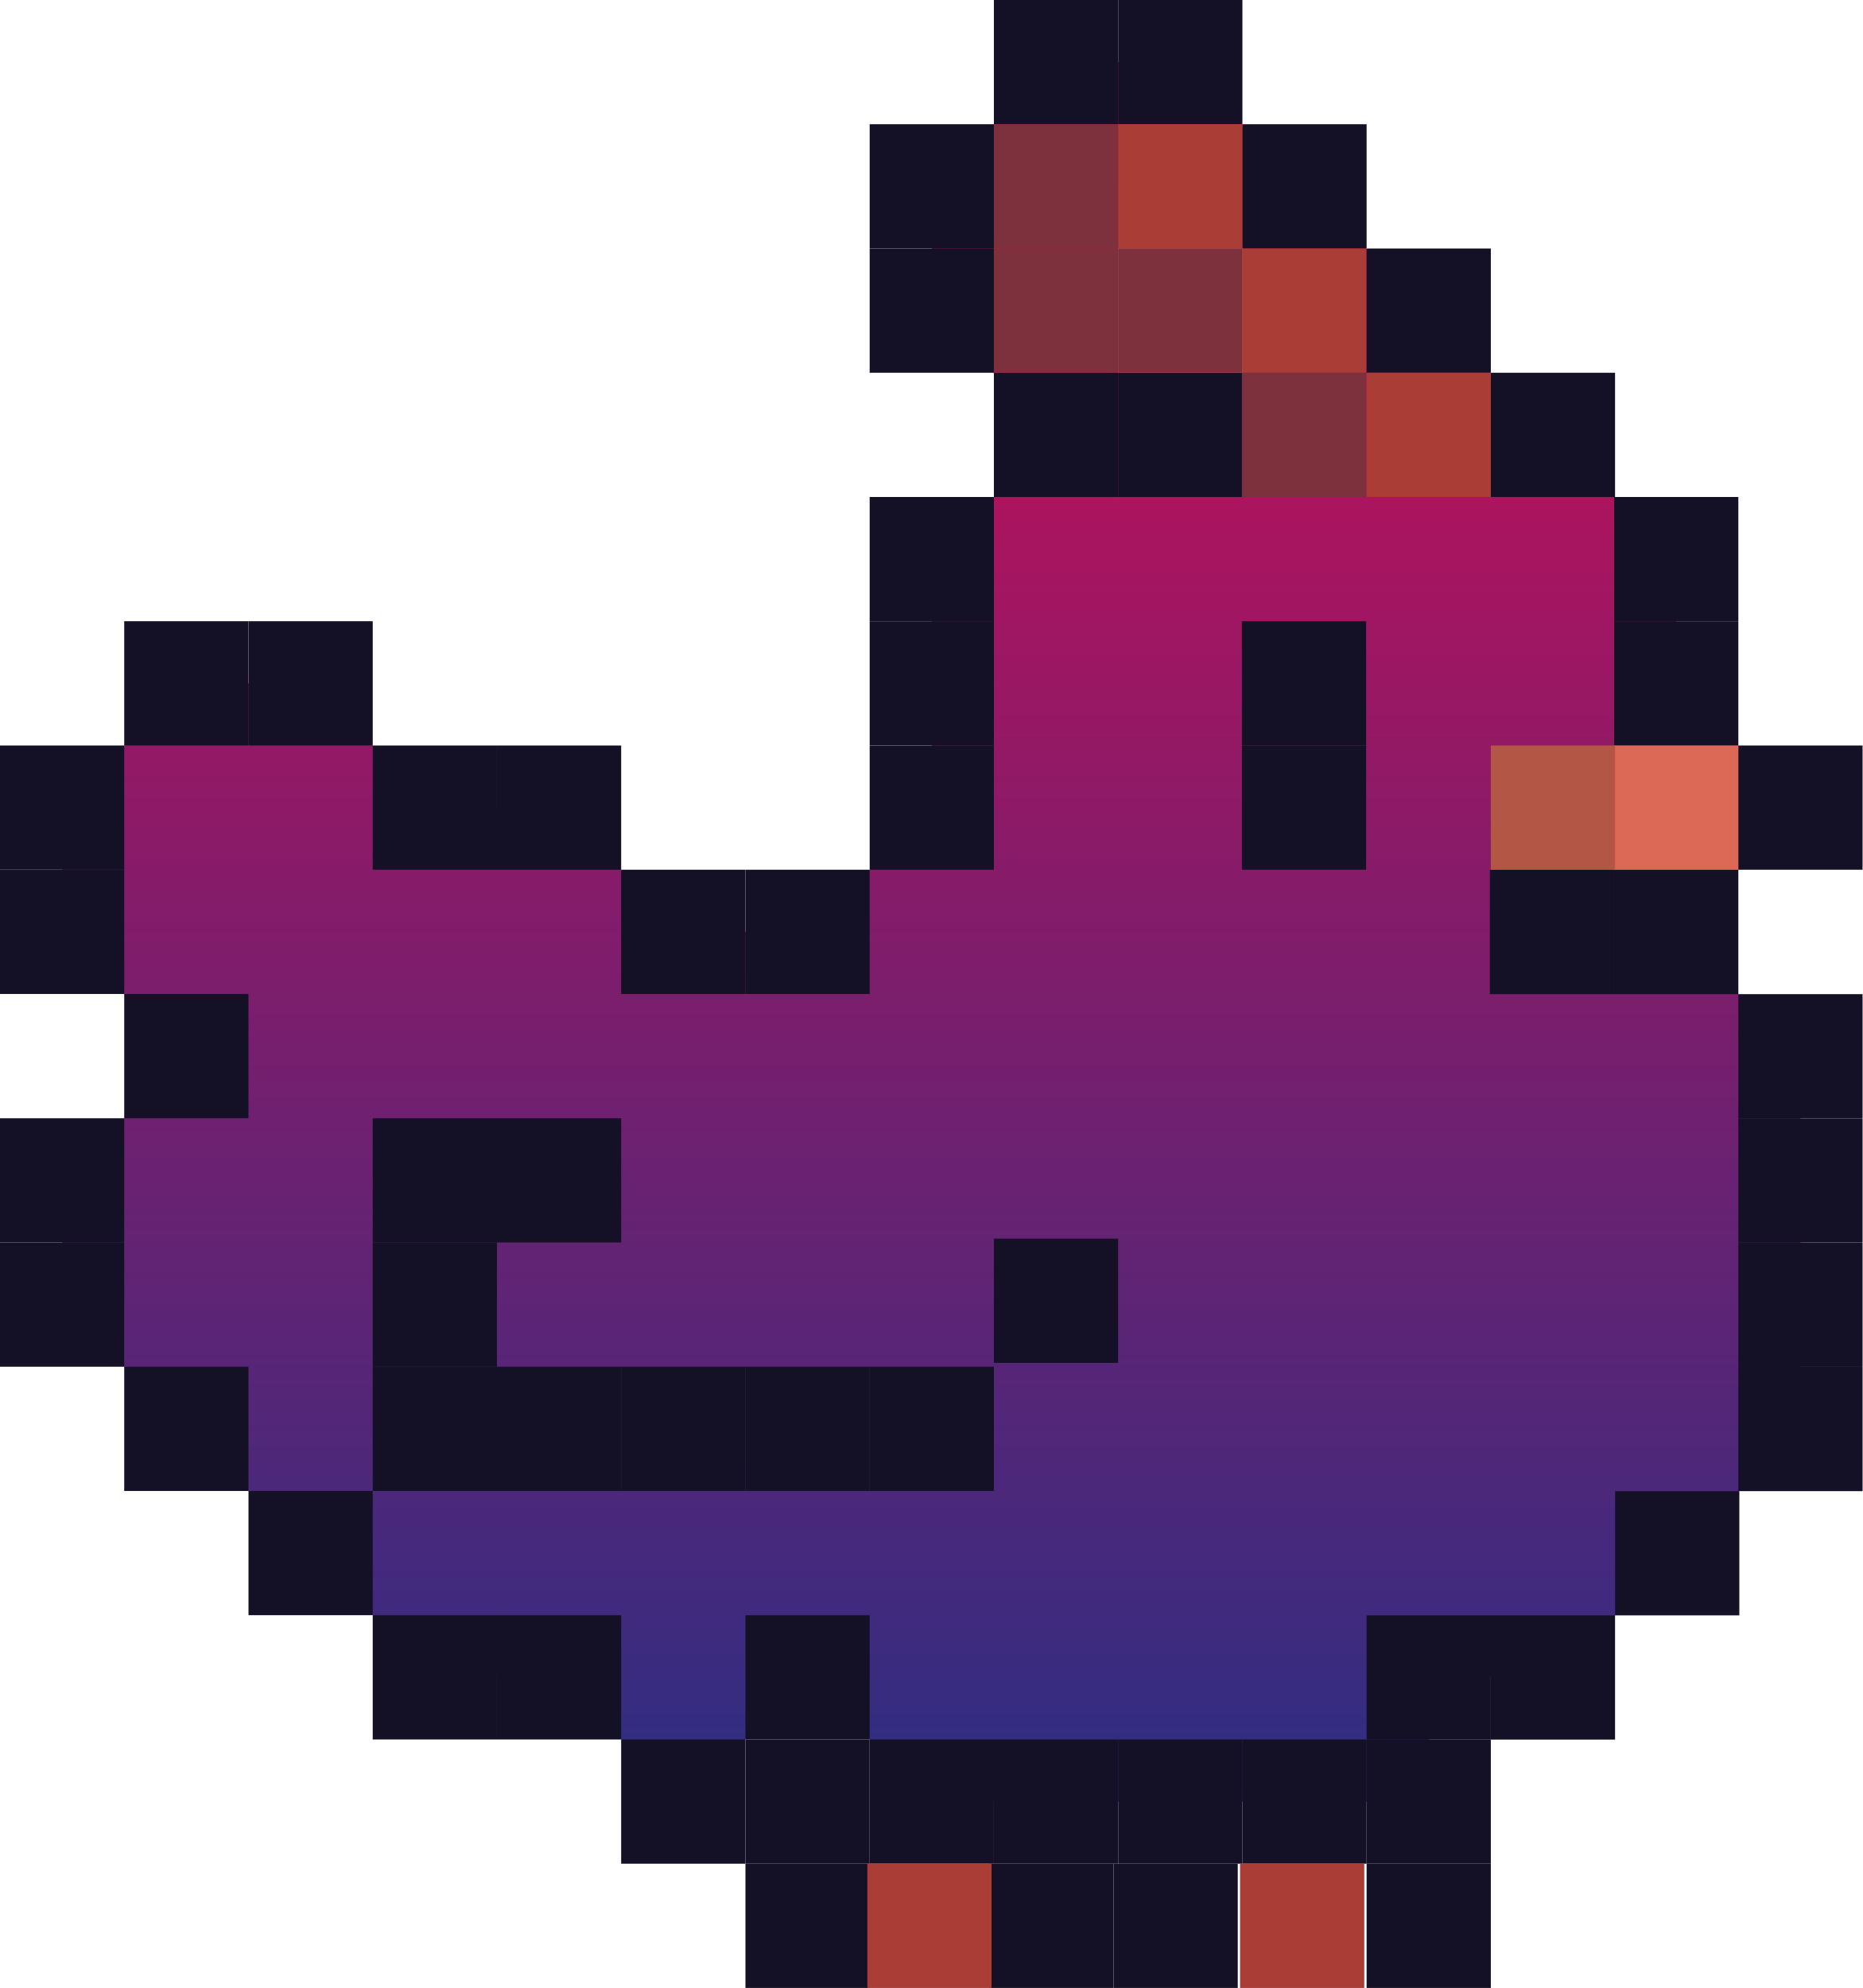
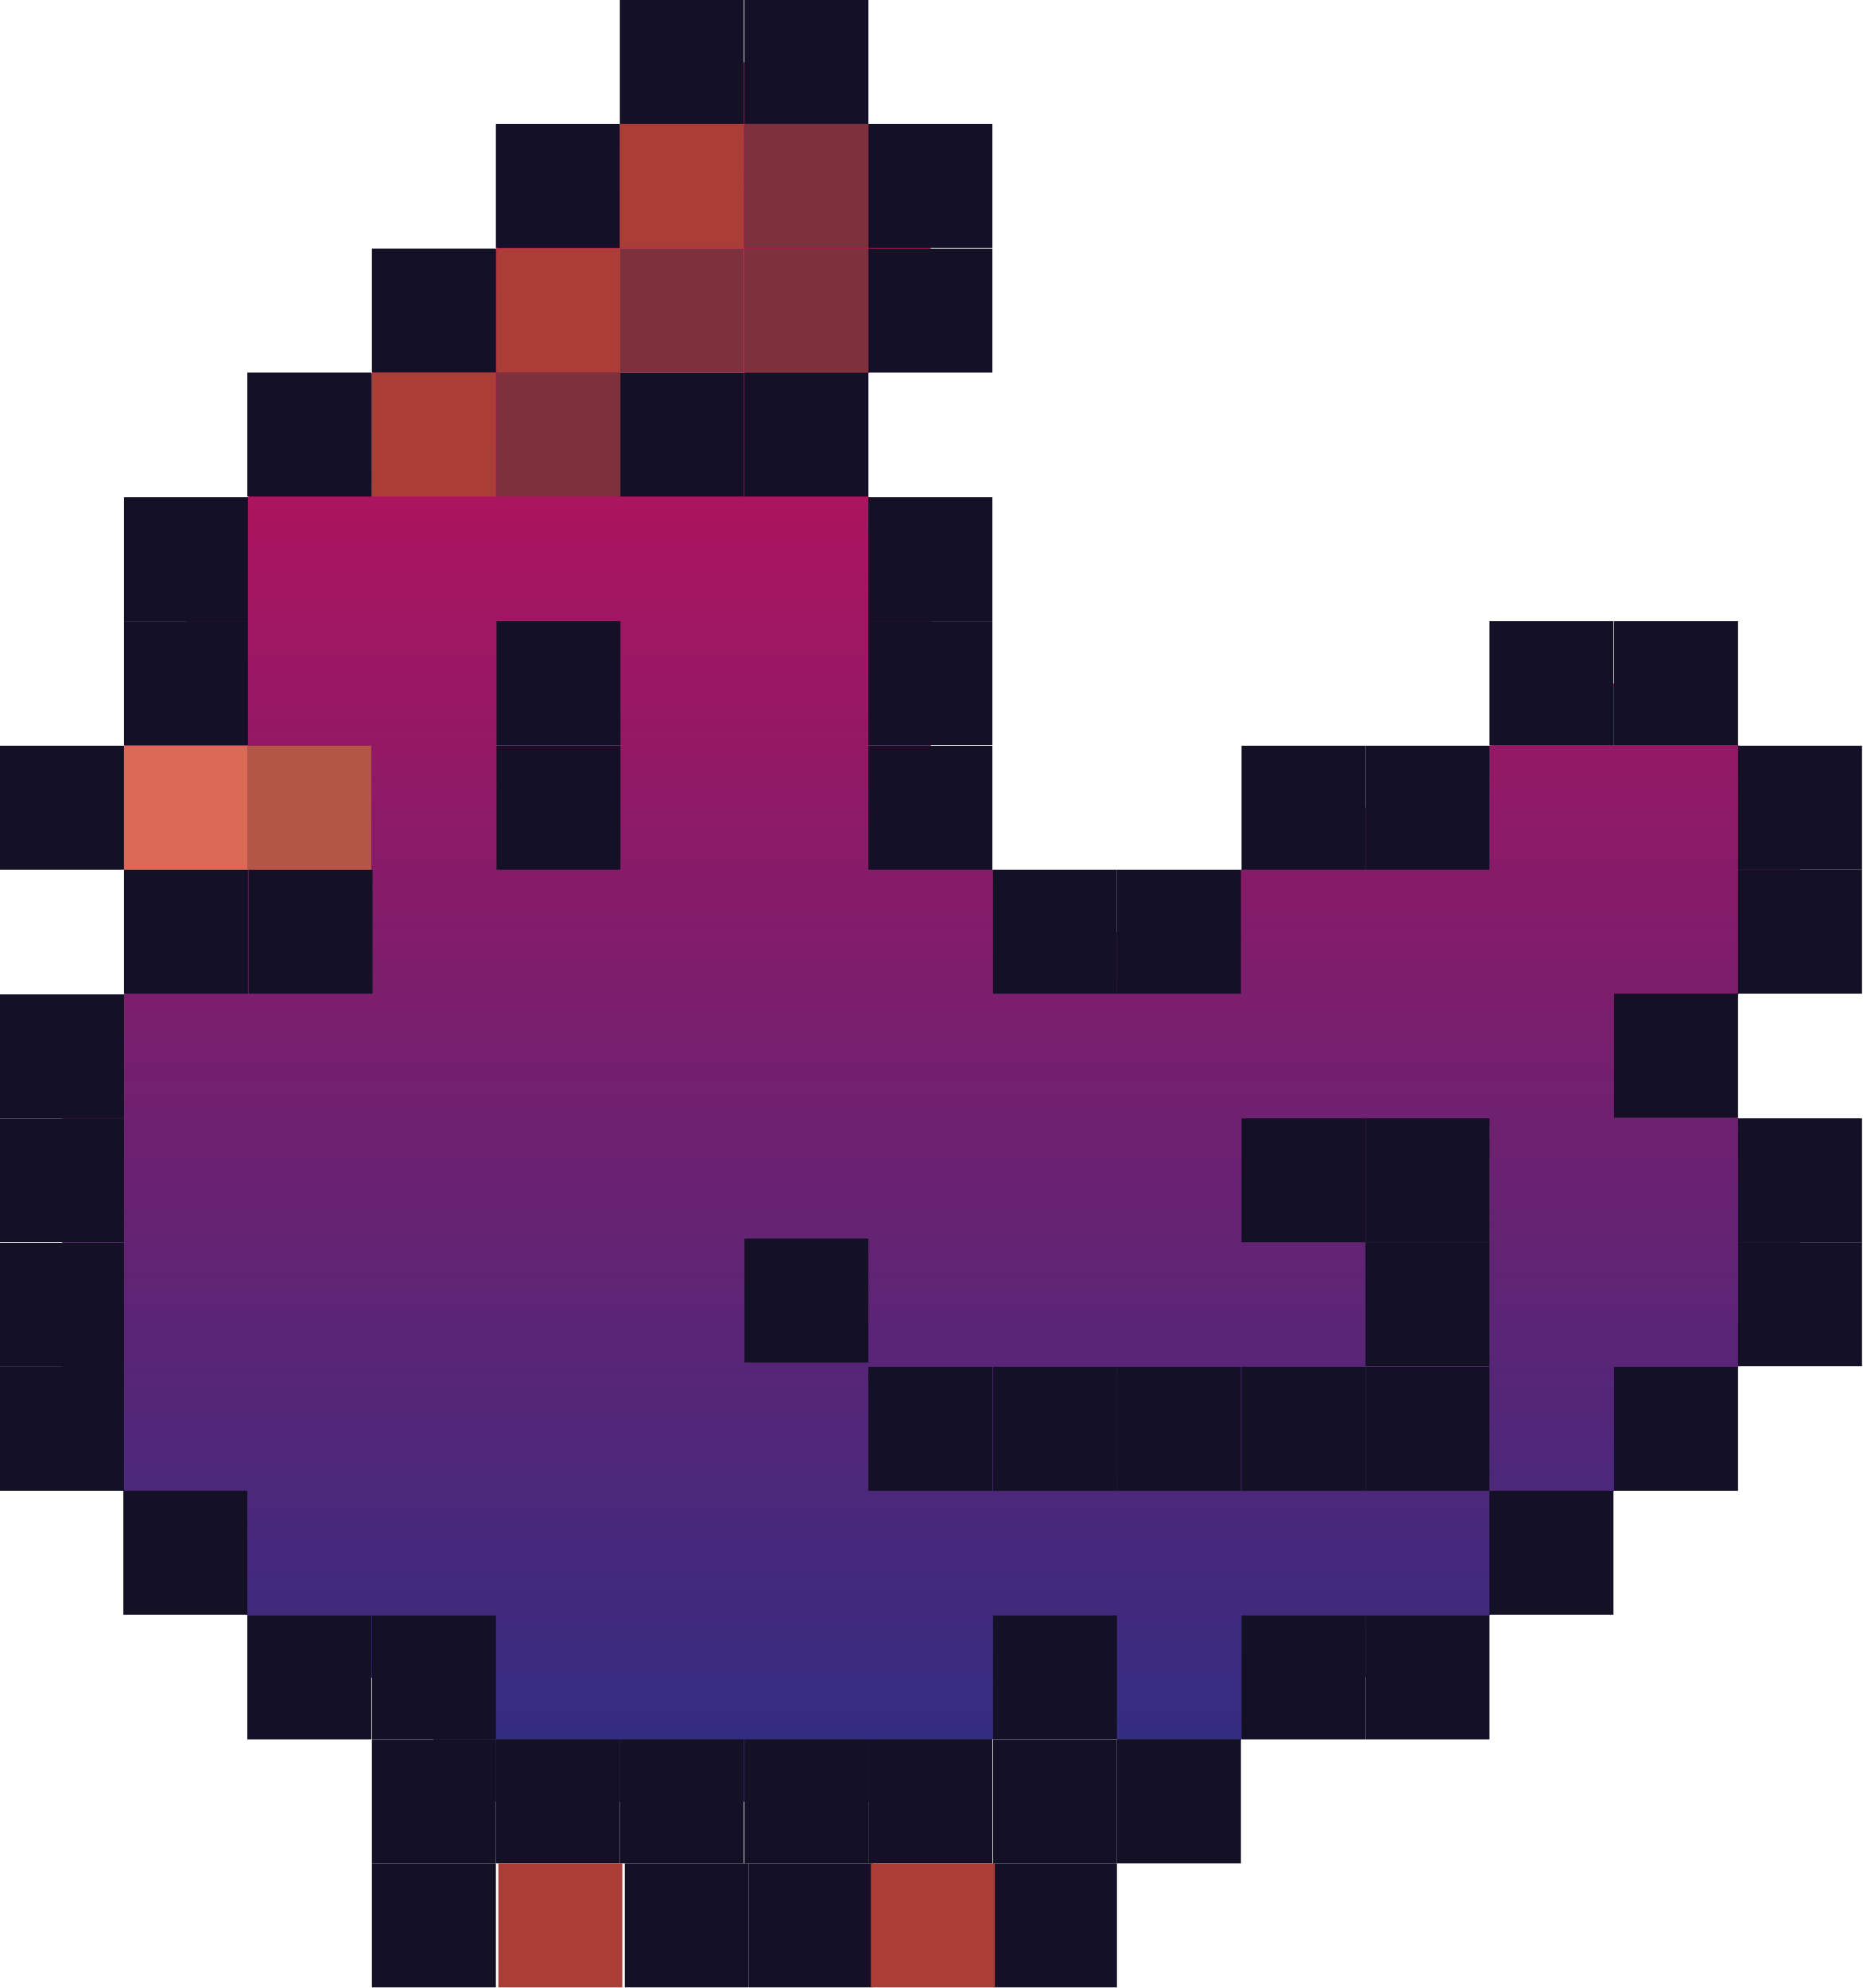
- <svg xmlns="http://www.w3.org/2000/svg" id="a" viewBox="0 0 301.98 322.29">
-   <defs>
-     <style>.c{fill:#7c313c;}.d{fill:#141026;}.e{fill:#b35646;}.f{fill:url(#b);}.g{fill:#d77666;}.h{fill:#aa3d36;}.i{fill:#db6955;}</style>
-     <linearGradient id="b" x1="150.99" y1="10.07" x2="150.99" y2="292.07" gradientTransform="matrix(1, 0, 0, 1, 0, 0)" gradientUnits="userSpaceOnUse">
-       <stop offset="0" stop-color="#d60b52" />
-       <stop offset="1" stop-color="#2d2e83" />
-     </linearGradient>
-   </defs>
-   <polygon class="f" points="291.91 171.24 271.77 151.1 291.91 130.93 271.77 110.79 271.77 90.64 191.36 10.07 171.21 10.07 151.07 30.21 151.07 50.36 171.21 70.5 151.07 90.64 151.07 130.93 130.93 151.07 110.79 151.07 90.64 130.93 70.5 130.93 50.36 110.79 30.21 110.79 10.07 130.93 10.07 151.07 30.21 171.21 10.07 191.36 10.07 211.5 70.5 271.93 90.64 271.93 110.79 292.07 130.93 271.93 151.07 292.07 231.64 292.07 231.64 271.96 251.79 271.96 271.93 251.81 291.91 231.67 291.91 211.53 291.91 191.38 291.91 171.24" />
-   <rect class="d" x="241.71" y="60.43" width="20.14" height="20.14" />
-   <rect class="d" x="221.57" y="40.29" width="20.14" height="20.14" />
-   <rect class="d" x="201.43" y="20.14" width="20.14" height="20.14" />
-   <rect class="d" x="181.29" width="20.14" height="20.14" />
-   <rect class="d" x="161.14" width="20.14" height="20.14" />
-   <rect class="d" x="141" y="20.14" width="20.14" height="20.14" />
-   <rect class="d" x="141" y="40.29" width="20.14" height="20.14" />
-   <rect class="d" x="161.14" y="60.43" width="20.14" height="20.14" />
-   <rect class="d" x="181.29" y="60.43" width="20.14" height="20.14" />
-   <rect class="d" x="141" y="80.57" width="20.14" height="20.14" />
-   <rect class="d" x="141" y="100.71" width="20.14" height="20.14" />
-   <rect class="d" x="141" y="120.86" width="20.14" height="20.14" />
-   <rect class="d" x="120.86" y="141" width="20.14" height="20.14" />
-   <rect class="d" x="100.71" y="141" width="20.14" height="20.14" />
-   <rect class="d" x="80.57" y="120.86" width="20.14" height="20.14" />
-   <rect class="d" x="60.43" y="120.86" width="20.14" height="20.14" />
-   <rect class="d" x="40.29" y="100.71" width="20.14" height="20.14" />
-   <rect class="d" x="20.14" y="100.71" width="20.14" height="20.14" />
-   <rect class="d" y="120.86" width="20.14" height="20.14" />
-   <rect class="d" y="141" width="20.14" height="20.14" />
-   <rect class="d" x="20.14" y="161.14" width="20.14" height="20.14" />
-   <rect class="d" y="181.29" width="20.14" height="20.14" />
-   <rect class="d" y="201.43" width="20.14" height="20.14" />
-   <rect class="d" x="20.14" y="221.57" width="20.14" height="20.14" />
-   <rect class="d" x="40.29" y="241.71" width="20.14" height="20.14" />
-   <rect class="d" x="60.43" y="261.86" width="20.14" height="20.14" />
-   <rect class="d" x="80.57" y="261.86" width="20.14" height="20.14" />
-   <rect class="d" x="120.86" y="282" width="20.14" height="20.14" />
-   <rect class="d" x="120.86" y="302.14" width="20.14" height="20.14" />
-   <rect class="d" x="100.71" y="282" width="20.14" height="20.14" />
-   <rect class="d" x="141" y="282" width="20.14" height="20.14" />
-   <rect class="d" x="161.14" y="282" width="20.14" height="20.14" />
-   <rect class="d" x="181.29" y="282" width="20.14" height="20.14" />
-   <rect class="d" x="201.43" y="282" width="20.14" height="20.14" />
-   <rect class="d" x="221.57" y="282" width="20.14" height="20.14" />
-   <rect class="d" x="160.39" y="302.14" width="20.14" height="20.14" />
-   <rect class="d" x="180.54" y="302.14" width="20.14" height="20.14" />
-   <rect class="d" x="221.57" y="302.14" width="20.14" height="20.14" />
-   <rect class="d" x="221.57" y="261.88" width="20.14" height="20.14" />
-   <rect class="d" x="241.71" y="261.88" width="20.14" height="20.14" />
-   <rect class="d" x="261.86" y="241.74" width="20.14" height="20.14" />
-   <rect class="d" x="281.84" y="221.6" width="20.14" height="20.14" />
-   <rect class="d" x="281.84" y="201.46" width="20.14" height="20.14" />
-   <rect class="d" x="281.84" y="181.31" width="20.14" height="20.14" />
-   <rect class="d" x="281.84" y="161.17" width="20.14" height="20.14" />
-   <rect class="d" x="261.7" y="141.03" width="20.14" height="20.14" />
-   <rect class="d" x="241.55" y="141.03" width="20.14" height="20.14" />
-   <rect class="d" x="281.84" y="120.86" width="20.14" height="20.14" />
-   <rect class="d" x="261.7" y="100.71" width="20.14" height="20.14" />
-   <rect class="d" x="261.7" y="80.57" width="20.14" height="20.14" />
-   <rect class="d" x="201.35" y="120.86" width="20.14" height="20.14" />
-   <rect class="d" x="201.35" y="100.71" width="20.14" height="20.14" />
-   <rect class="d" x="60.43" y="221.57" width="20.14" height="20.14" />
-   <rect class="d" x="60.43" y="201.43" width="20.14" height="20.14" />
-   <rect class="d" x="60.43" y="181.29" width="20.14" height="20.14" />
-   <rect class="d" x="80.57" y="181.29" width="20.14" height="20.14" />
-   <rect class="d" x="80.57" y="221.57" width="20.14" height="20.14" />
-   <rect class="d" x="100.71" y="221.57" width="20.14" height="20.14" />
-   <rect class="d" x="120.86" y="221.57" width="20.14" height="20.14" />
-   <rect class="d" x="141" y="221.57" width="20.14" height="20.14" />
-   <rect class="d" x="161.14" y="200.81" width="20.14" height="20.14" />
-   <rect class="i" x="261.7" y="120.86" width="20.14" height="20.14" />
-   <rect class="e" x="241.71" y="120.86" width="20.14" height="20.14" />
-   <rect class="h" x="221.57" y="60.43" width="20.14" height="20.14" />
-   <rect class="h" x="201.35" y="40.29" width="20.14" height="20.14" />
-   <rect class="h" x="181.29" y="20.14" width="20.14" height="20.14" />
-   <rect class="g" x="181.29" y="40.29" width="20.14" height="20.14" />
-   <rect class="c" x="161.14" y="20.14" width="20.14" height="20.14" />
-   <rect class="c" x="161.14" y="40.29" width="20.14" height="20.14" />
-   <rect class="c" x="201.35" y="60.43" width="20.14" height="20.14" />
-   <rect class="c" x="181.29" y="40.29" width="20.14" height="20.14" />
-   <rect class="h" x="201.05" y="302.14" width="20.14" height="20.14" />
-   <rect class="h" x="140.62" y="302.14" width="20.14" height="20.14" />
-   <rect class="d" x="120.86" y="261.86" width="20.14" height="20.14" />
+ <svg xmlns="http://www.w3.org/2000/svg" version="1.1" id="a" x="0px" y="0px" viewBox="0 0 302 322.3" style="enable-background:new 0 0 302 322.3;" xml:space="preserve">
+   <style type="text/css">
+ 	.st0{fill:url(#SVGID_1_);}
+ 	.st1{fill:#141026;}
+ 	.st2{fill:#DB6955;}
+ 	.st3{fill:#B35646;}
+ 	.st4{fill:#AA3D36;}
+ 	.st5{fill:#D77666;}
+ 	.st6{fill:#7C313C;}
+ </style>
+   <linearGradient id="SVGID_1_" gradientUnits="userSpaceOnUse" x1="150.99" y1="311.82" x2="150.99" y2="29.82" gradientTransform="matrix(-1 0 0 -1 301.98 321.8898)">
+     <stop offset="0" style="stop-color:#D60B52" />
+     <stop offset="1" style="stop-color:#2D2E83" />
+   </linearGradient>
+   <polygon class="st0" points="10.1,191.4 10.1,211.5 10.1,231.7 30,251.8 50.2,272 70.3,272 70.3,292.1 150.9,292.1 171,271.9   191.2,292.1 211.3,271.9 231.5,271.9 291.9,211.5 291.9,191.4 271.8,171.2 291.9,151.1 291.9,130.9 271.8,110.8 251.6,110.8   231.5,130.9 211.3,130.9 191.2,151.1 171,151.1 150.9,130.9 150.9,90.6 130.8,70.5 150.9,50.4 150.9,30.2 130.8,10.1 110.6,10.1   30.2,90.6 30.2,110.8 10.1,130.9 30.2,151.1 10.1,171.2 " />
+   <rect x="40.1" y="60.4" class="st1" width="20.1" height="20.1" />
+   <rect x="60.3" y="40.3" class="st1" width="20.1" height="20.1" />
+   <rect x="80.4" y="20.1" class="st1" width="20.1" height="20.1" />
+   <rect x="100.5" y="0" class="st1" width="20.1" height="20.1" />
+   <rect x="120.7" y="0" class="st1" width="20.1" height="20.1" />
+   <rect x="140.8" y="20.1" class="st1" width="20.1" height="20.1" />
+   <rect x="140.8" y="40.3" class="st1" width="20.1" height="20.1" />
+   <rect x="120.7" y="60.4" class="st1" width="20.1" height="20.1" />
+   <rect x="100.5" y="60.4" class="st1" width="20.1" height="20.1" />
+   <rect x="140.8" y="80.6" class="st1" width="20.1" height="20.1" />
+   <rect x="140.8" y="100.7" class="st1" width="20.1" height="20.1" />
+   <rect x="140.8" y="120.9" class="st1" width="20.1" height="20.1" />
+   <rect x="161" y="141" class="st1" width="20.1" height="20.1" />
+   <rect x="181.1" y="141" class="st1" width="20.1" height="20.1" />
+   <rect x="201.3" y="120.9" class="st1" width="20.1" height="20.1" />
+   <rect x="221.4" y="120.9" class="st1" width="20.1" height="20.1" />
+   <rect x="241.5" y="100.7" class="st1" width="20.1" height="20.1" />
+   <rect x="261.7" y="100.7" class="st1" width="20.1" height="20.1" />
+   <rect x="281.8" y="120.9" class="st1" width="20.1" height="20.1" />
+   <rect x="281.8" y="141" class="st1" width="20.1" height="20.1" />
+   <rect x="261.7" y="161.1" class="st1" width="20.1" height="20.1" />
+   <rect x="281.8" y="181.3" class="st1" width="20.1" height="20.1" />
+   <rect x="281.8" y="201.4" class="st1" width="20.1" height="20.1" />
+   <rect x="261.7" y="221.6" class="st1" width="20.1" height="20.1" />
+   <rect x="241.5" y="241.7" class="st1" width="20.1" height="20.1" />
+   <rect x="221.4" y="261.9" class="st1" width="20.1" height="20.1" />
+   <rect x="201.3" y="261.9" class="st1" width="20.1" height="20.1" />
+   <rect x="161" y="282" class="st1" width="20.1" height="20.1" />
+   <rect x="161" y="302.1" class="st1" width="20.1" height="20.1" />
+   <rect x="181.1" y="282" class="st1" width="20.1" height="20.1" />
+   <rect x="140.8" y="282" class="st1" width="20.1" height="20.1" />
+   <rect x="120.7" y="282" class="st1" width="20.1" height="20.1" />
+   <rect x="100.5" y="282" class="st1" width="20.1" height="20.1" />
+   <rect x="80.4" y="282" class="st1" width="20.1" height="20.1" />
+   <rect x="60.3" y="282" class="st1" width="20.1" height="20.1" />
+   <rect x="121.4" y="302.1" class="st1" width="20.1" height="20.1" />
+   <rect x="101.3" y="302.1" class="st1" width="20.1" height="20.1" />
+   <rect x="60.3" y="302.1" class="st1" width="20.1" height="20.1" />
+   <rect x="60.3" y="261.9" class="st1" width="20.1" height="20.1" />
+   <rect x="40.1" y="261.9" class="st1" width="20.1" height="20.1" />
+   <rect x="20" y="241.7" class="st1" width="20.1" height="20.1" />
+   <rect x="0" y="221.6" class="st1" width="20.1" height="20.1" />
+   <rect x="0" y="201.5" class="st1" width="20.1" height="20.1" />
+   <rect x="0" y="181.3" class="st1" width="20.1" height="20.1" />
+   <rect x="0" y="161.2" class="st1" width="20.1" height="20.1" />
+   <rect x="20.1" y="141" class="st1" width="20.1" height="20.1" />
+   <rect x="40.3" y="141" class="st1" width="20.1" height="20.1" />
+   <rect x="0" y="120.9" class="st1" width="20.1" height="20.1" />
+   <rect x="20.1" y="100.7" class="st1" width="20.1" height="20.1" />
+   <rect x="20.1" y="80.6" class="st1" width="20.1" height="20.1" />
+   <rect x="80.5" y="120.9" class="st1" width="20.1" height="20.1" />
+   <rect x="80.5" y="100.7" class="st1" width="20.1" height="20.1" />
+   <rect x="221.4" y="221.6" class="st1" width="20.1" height="20.1" />
+   <rect x="221.4" y="201.4" class="st1" width="20.1" height="20.1" />
+   <rect x="221.4" y="181.3" class="st1" width="20.1" height="20.1" />
+   <rect x="201.3" y="181.3" class="st1" width="20.1" height="20.1" />
+   <rect x="201.3" y="221.6" class="st1" width="20.1" height="20.1" />
+   <rect x="181.1" y="221.6" class="st1" width="20.1" height="20.1" />
+   <rect x="161" y="221.6" class="st1" width="20.1" height="20.1" />
+   <rect x="140.8" y="221.6" class="st1" width="20.1" height="20.1" />
+   <rect x="120.7" y="200.8" class="st1" width="20.1" height="20.1" />
+   <rect x="20.1" y="120.9" class="st2" width="20.1" height="20.1" />
+   <rect x="40.1" y="120.9" class="st3" width="20.1" height="20.1" />
+   <rect x="60.3" y="60.4" class="st4" width="20.1" height="20.1" />
+   <rect x="80.5" y="40.3" class="st4" width="20.1" height="20.1" />
+   <rect x="100.5" y="20.1" class="st4" width="20.1" height="20.1" />
+   <rect x="100.5" y="40.3" class="st5" width="20.1" height="20.1" />
+   <rect x="120.7" y="20.1" class="st6" width="20.1" height="20.1" />
+   <rect x="120.7" y="40.3" class="st6" width="20.1" height="20.1" />
+   <rect x="80.5" y="60.4" class="st6" width="20.1" height="20.1" />
+   <rect x="100.5" y="40.3" class="st6" width="20.1" height="20.1" />
+   <rect x="80.8" y="302.1" class="st4" width="20.1" height="20.1" />
+   <rect x="141.2" y="302.1" class="st4" width="20.1" height="20.1" />
+   <rect x="161" y="261.9" class="st1" width="20.1" height="20.1" />
</svg>
